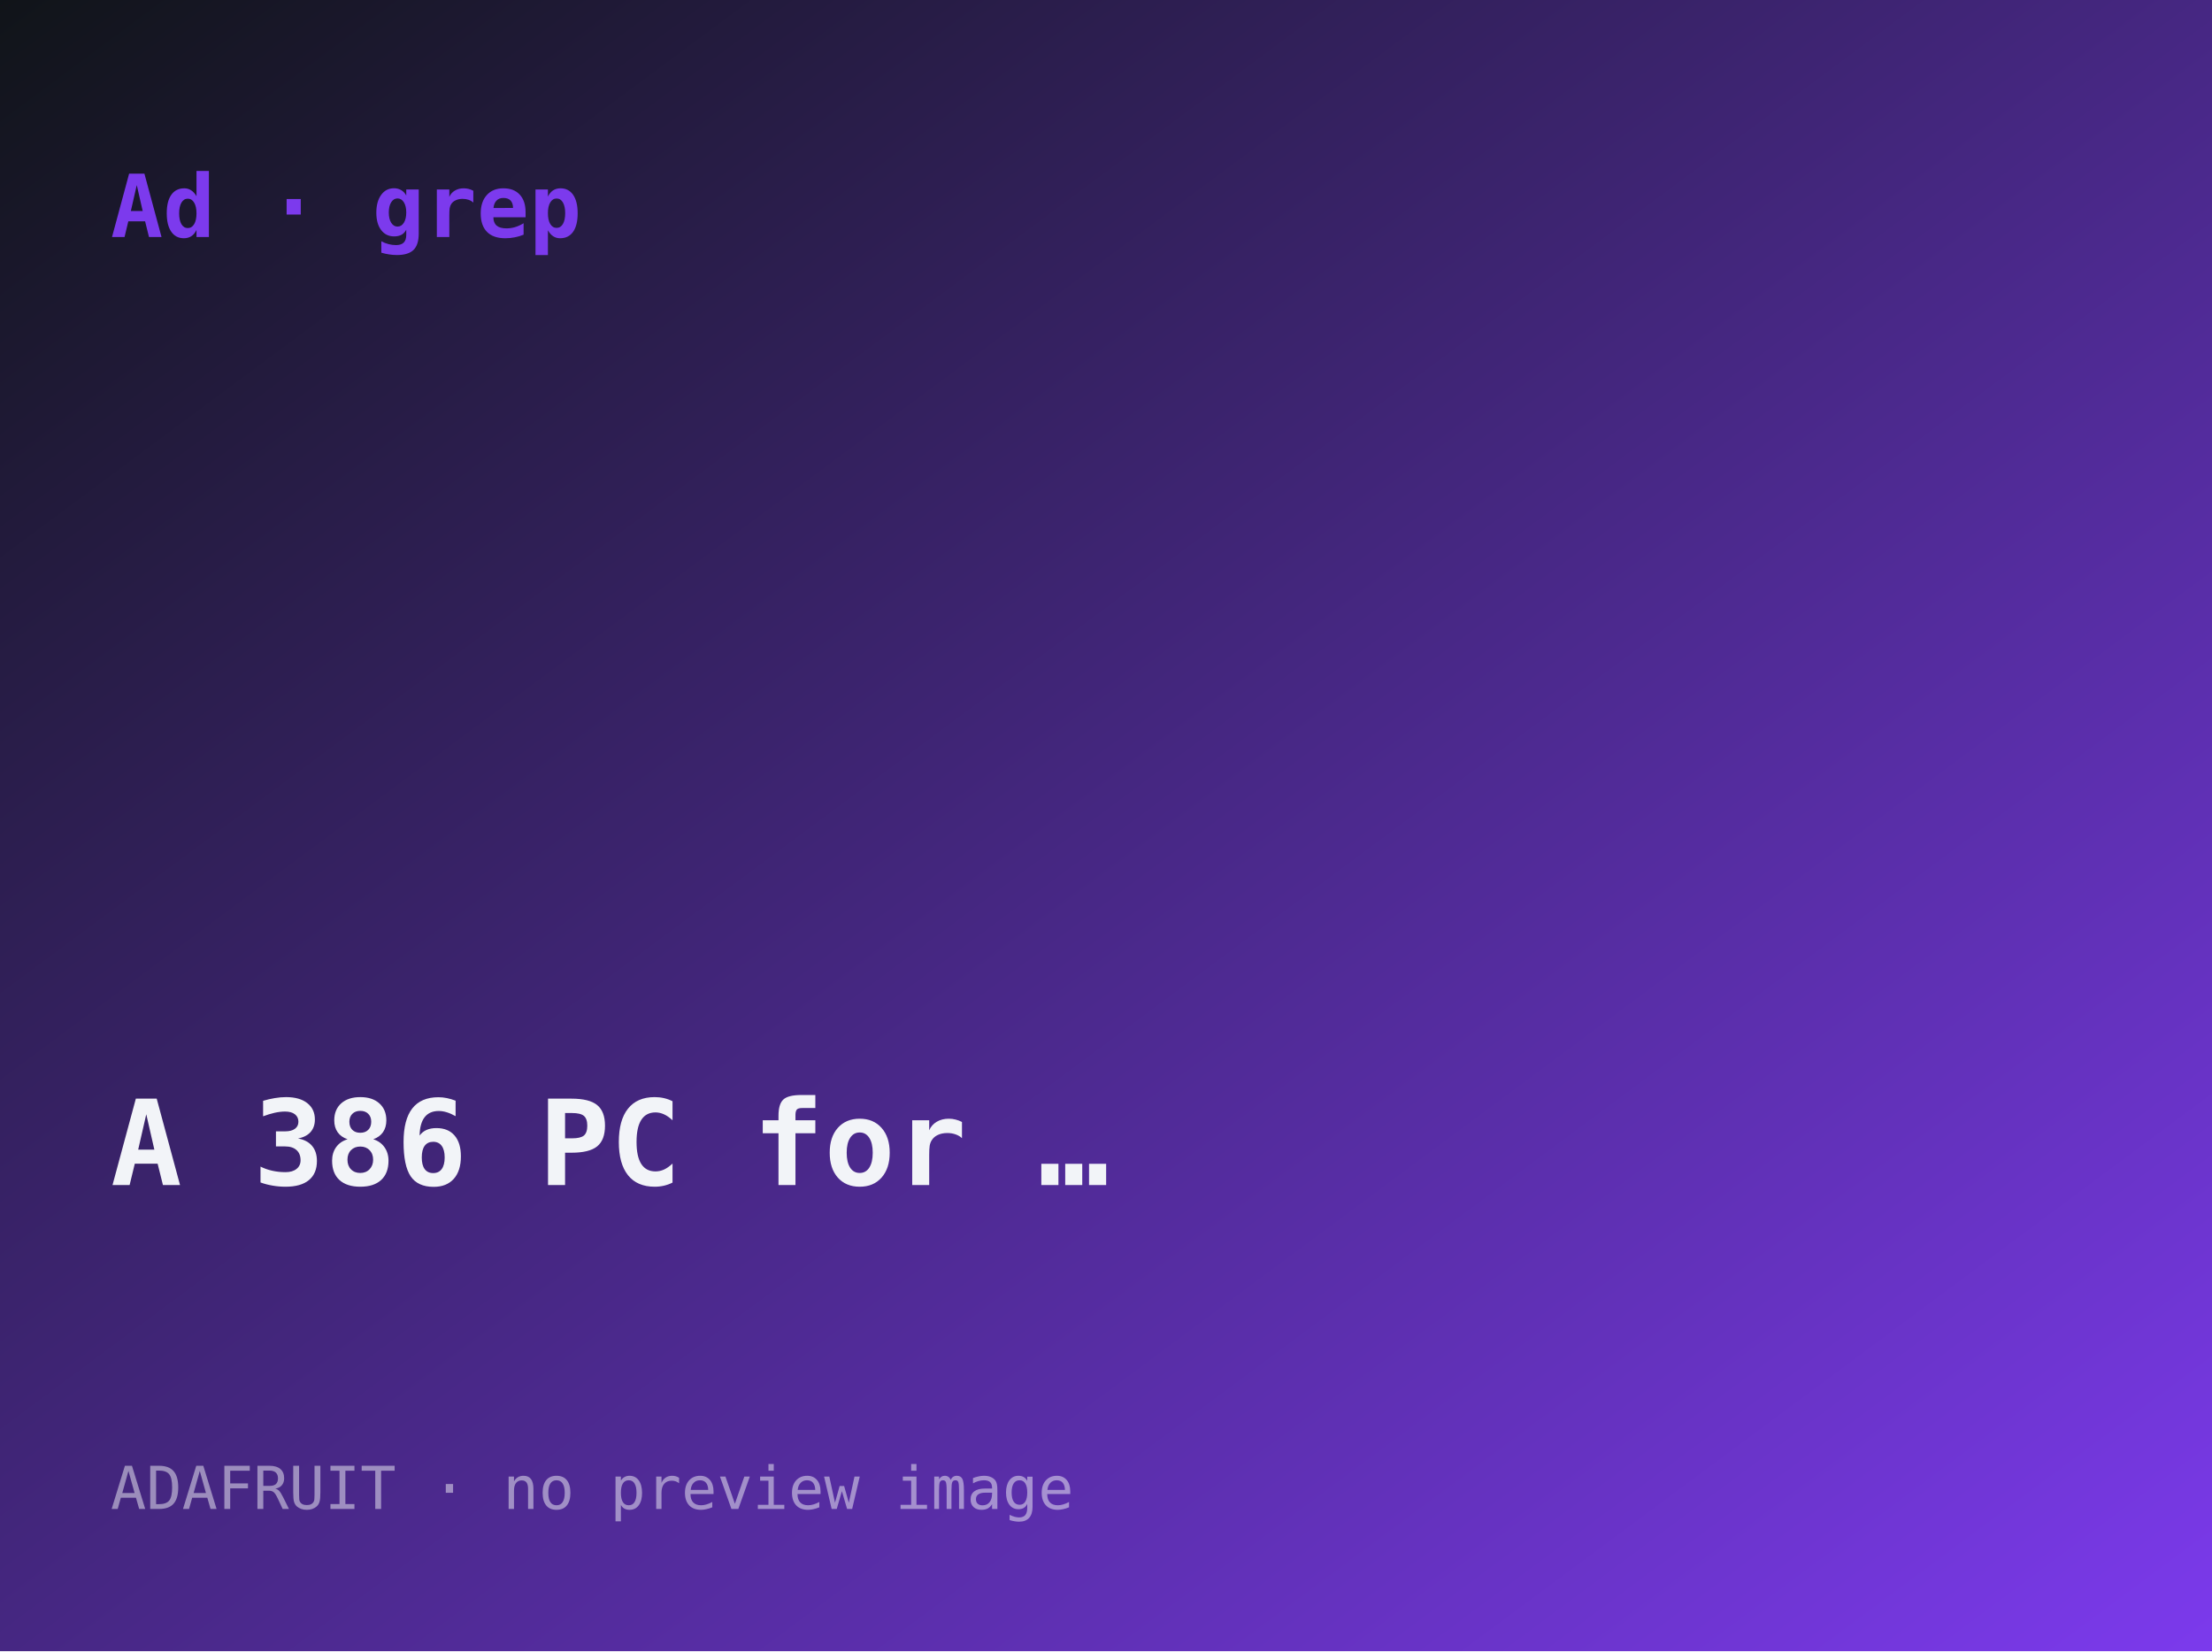
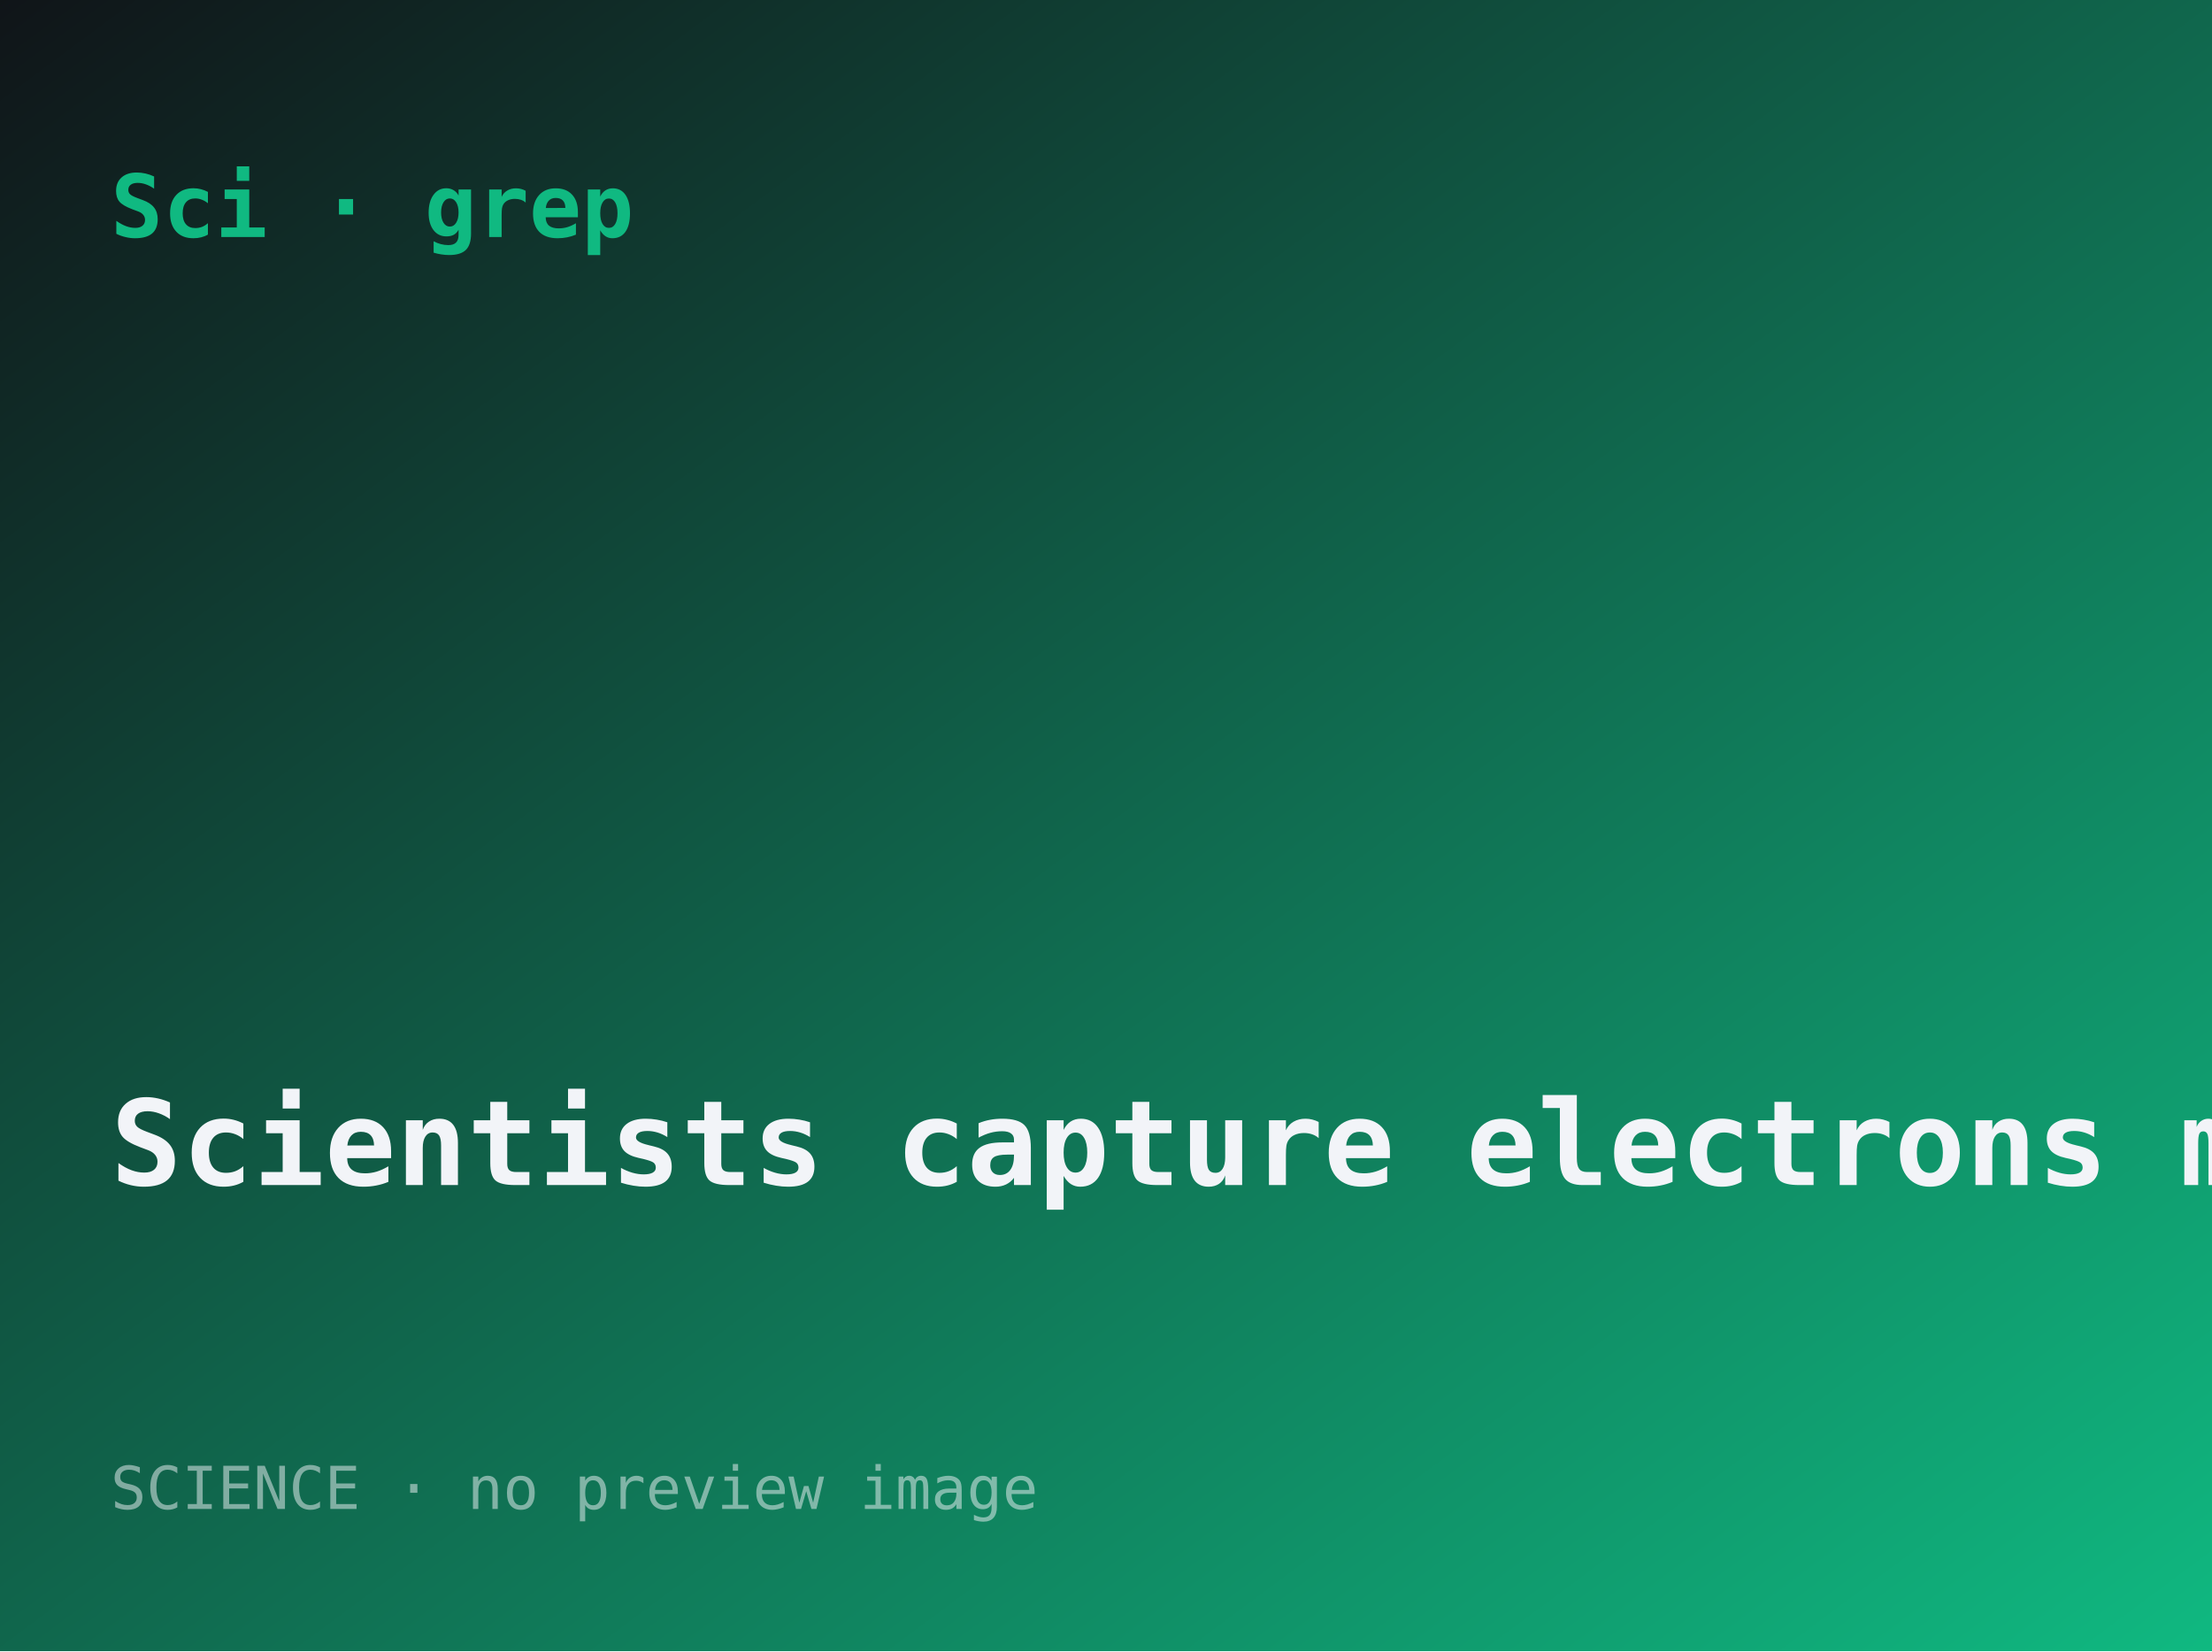
- <svg xmlns="http://www.w3.org/2000/svg" width="560" height="418" viewBox="0 0 560 418" role="img" aria-label="A 386 PC for your RP2350">
+ <svg xmlns="http://www.w3.org/2000/svg" width="560" height="418" viewBox="0 0 560 418" role="img" aria-label="Scientists capture electrons making seemingly impossible quantum jumps">
  <defs>
    <linearGradient id="g" x1="0" y1="0" x2="1" y2="1">
      <stop offset="0" stop-color="#101418" />
-       <stop offset="1" stop-color="#7c3aed" />
+       <stop offset="1" stop-color="#10b981" />
    </linearGradient>
  </defs>
  <rect width="560" height="418" fill="url(#g)" />
-   <text x="28" y="60" font-family="ui-monospace,monospace" font-size="22" fill="#7c3aed" font-weight="700">Ad · grep</text>
-   <text x="28" y="300" font-family="ui-monospace,monospace" font-size="30" fill="#f2f4f8" font-weight="600">A 386 PC for …</text>
-   <text x="28" y="382" font-family="ui-monospace,monospace" font-size="15" fill="rgba(242,244,248,.5)">ADAFRUIT · no preview image</text>
+   <text x="28" y="60" font-family="ui-monospace,monospace" font-size="22" fill="#10b981" font-weight="700">Sci · grep</text>
+   <text x="28" y="300" font-family="ui-monospace,monospace" font-size="30" fill="#f2f4f8" font-weight="600">Scientists capture electrons making …</text>
+   <text x="28" y="382" font-family="ui-monospace,monospace" font-size="15" fill="rgba(242,244,248,.5)">SCIENCE · no preview image</text>
</svg>
